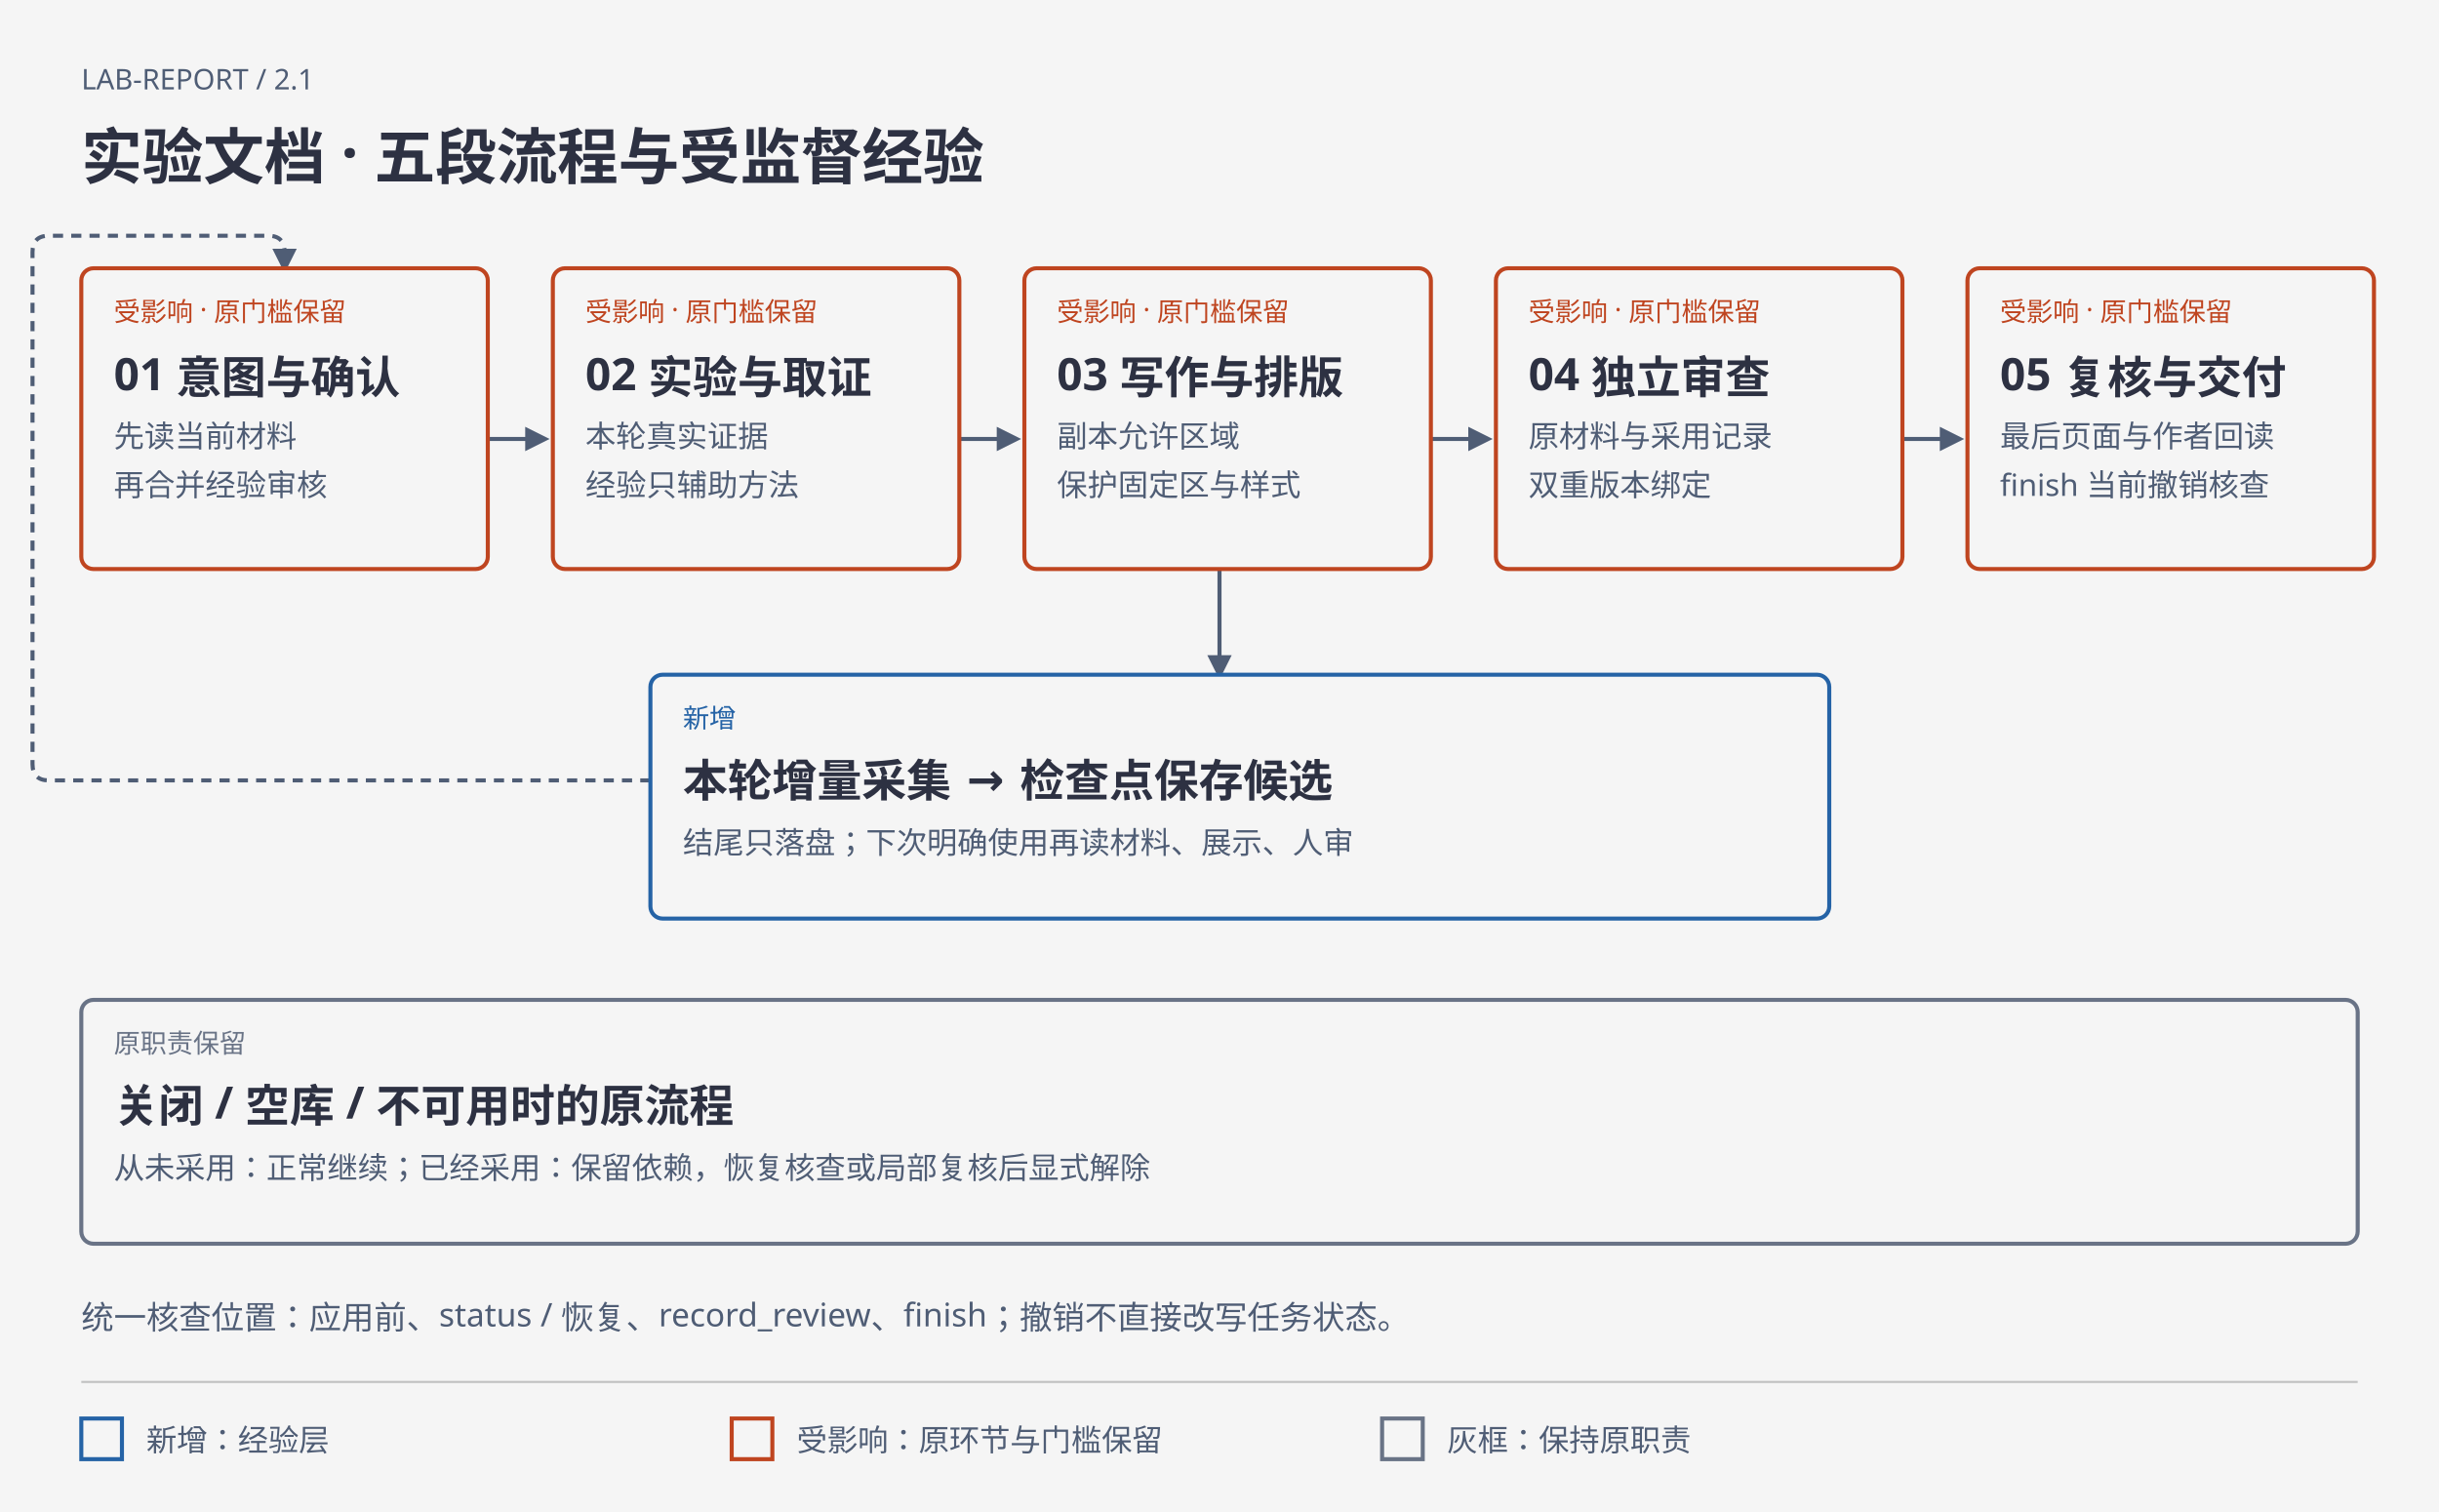
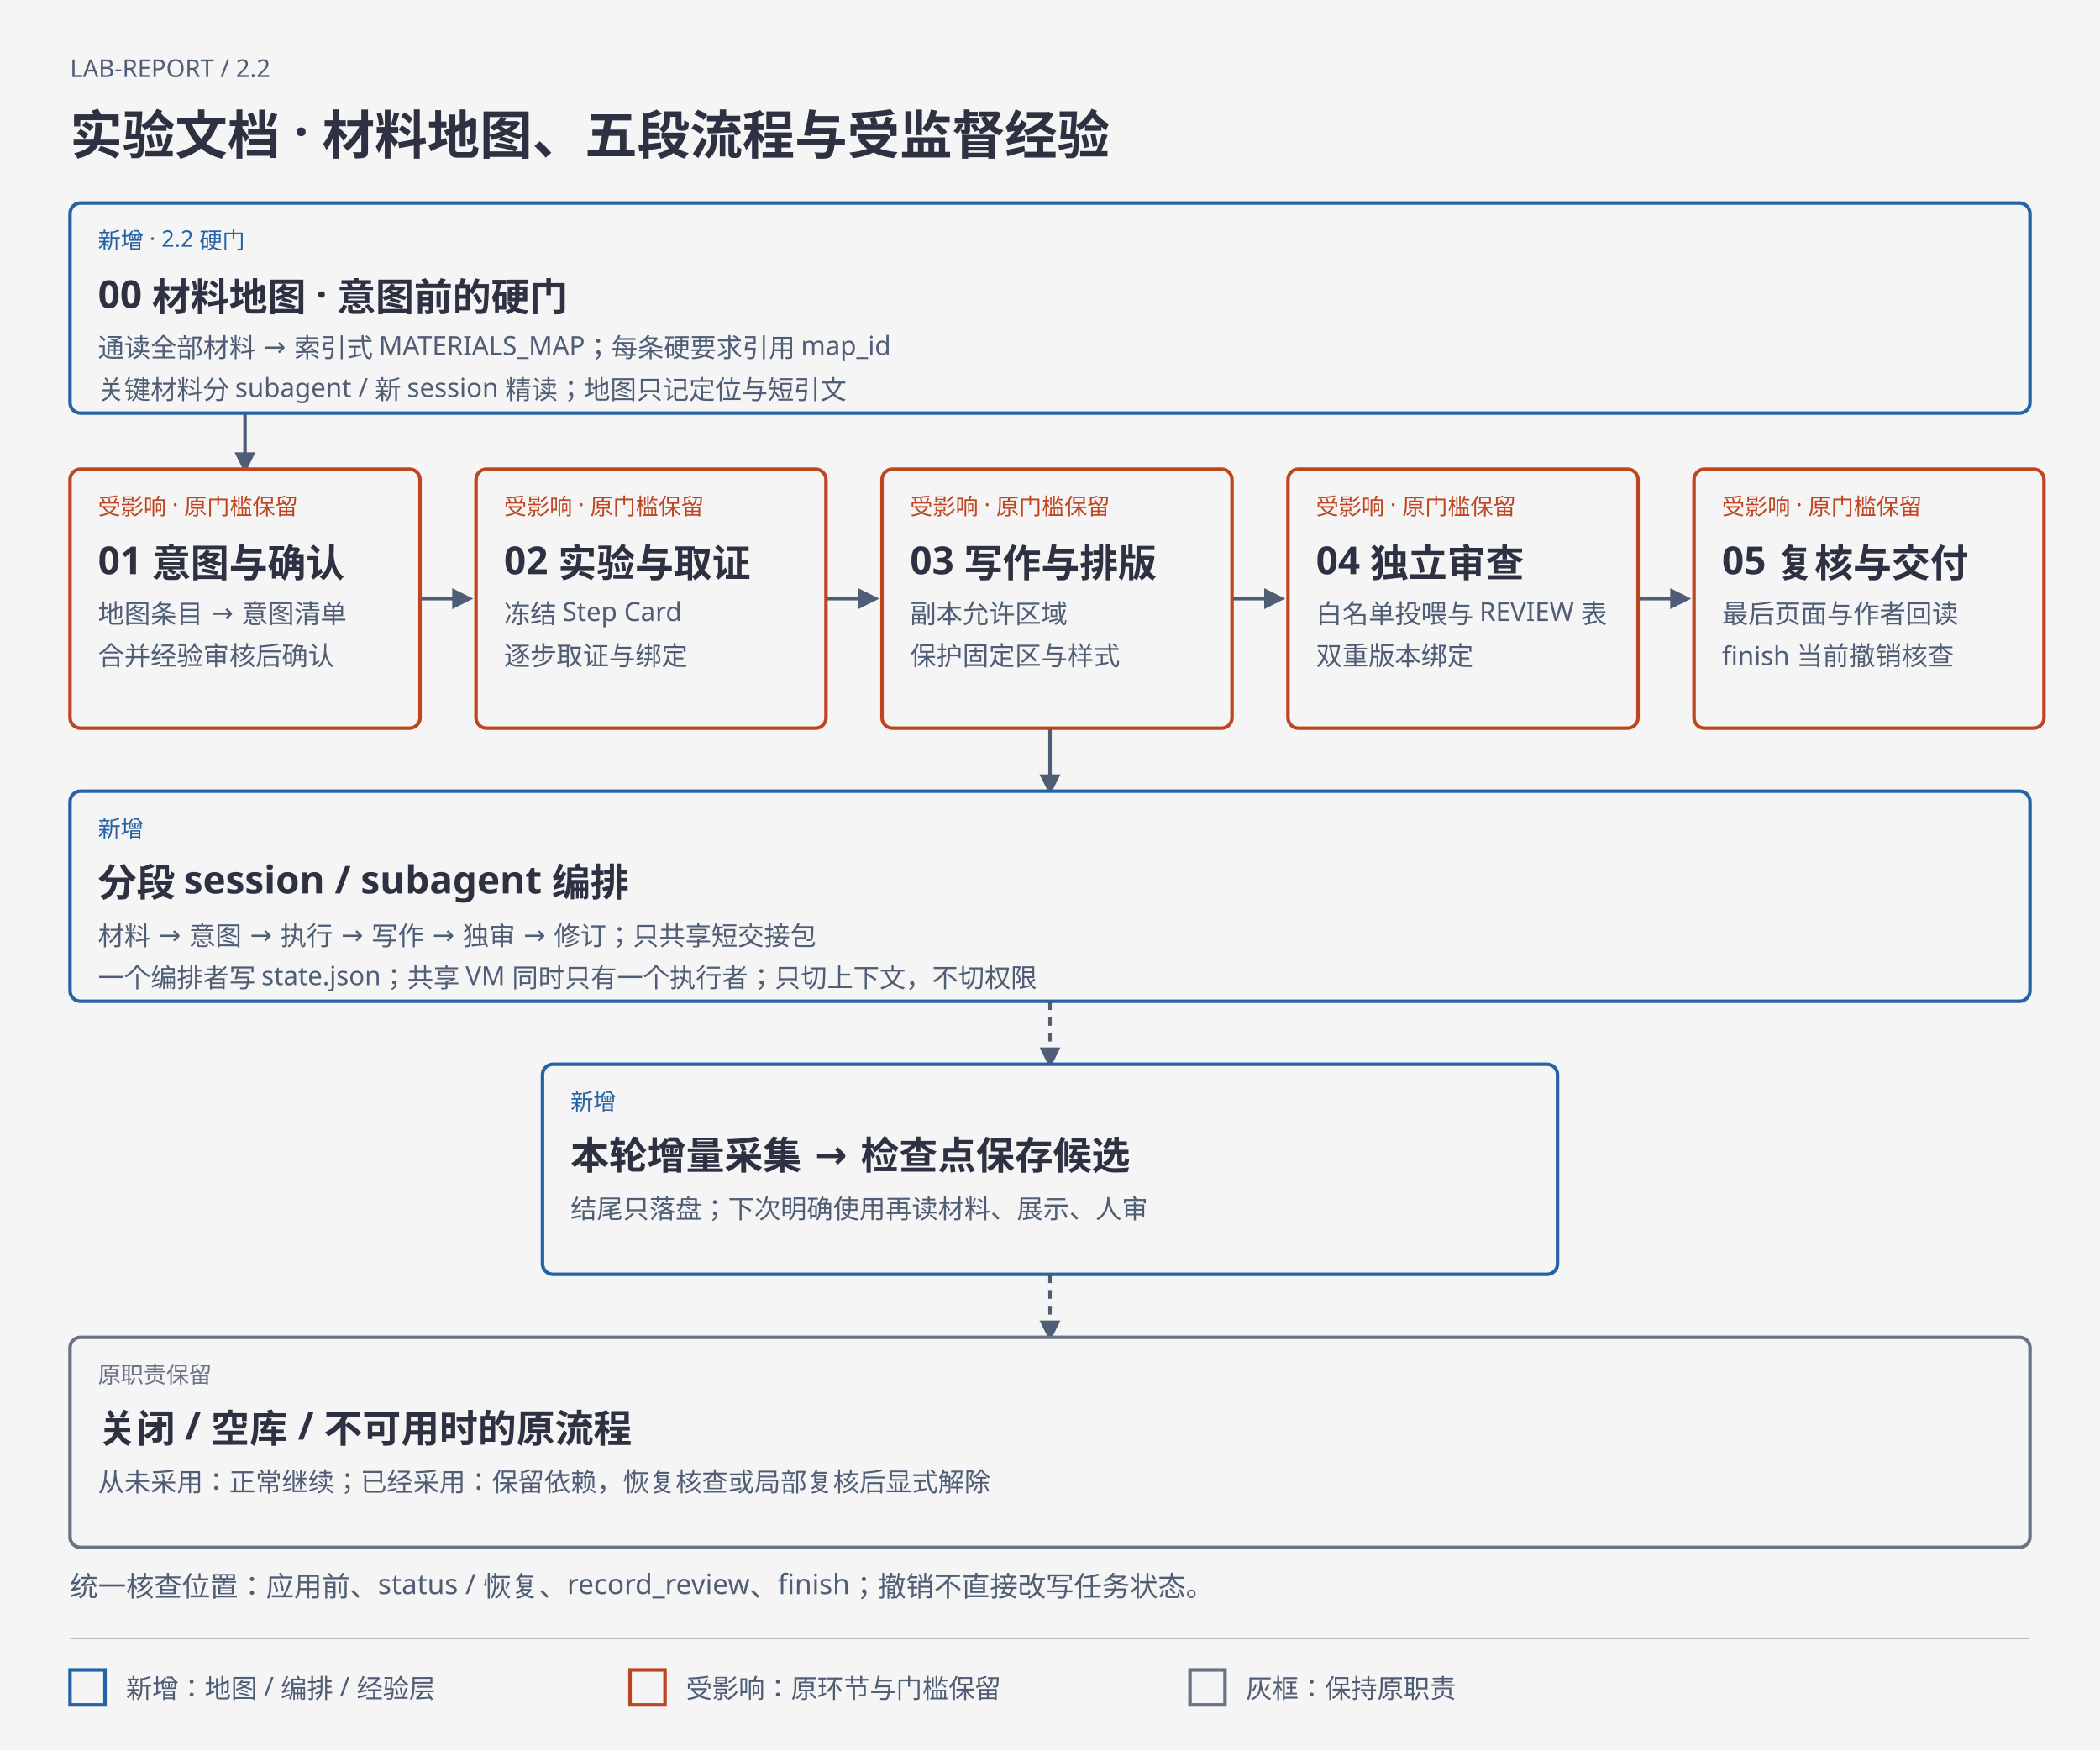
- <svg xmlns="http://www.w3.org/2000/svg" viewBox="0 0 1200 744" role="img" aria-labelledby="workflow-title workflow-desc">
+ <svg xmlns="http://www.w3.org/2000/svg" viewBox="0 0 1200 1000" role="img" aria-labelledby="workflow-title workflow-desc">
  <defs>
    <style>text{font-family:"Microsoft YaHei","Noto Sans SC",sans-serif}</style>
    <marker id="arrow" viewBox="0 0 10 10" refX="8" refY="5" markerWidth="6" markerHeight="6" orient="auto-start-reverse">
      <path d="M0 0 L10 5 L0 10z" fill="#4f5d75" />
    </marker>
  </defs>
-   <rect width="1200" height="744" fill="#f5f5f5" />
-   <text x="40" y="44" font-size="14" fill="#4f5d75" font-weight="400">LAB-REPORT / 2.1</text>
-   <text x="40" y="88" font-size="30" fill="#2d3142" font-weight="600">实验文档 · 五段流程与受监督经验</text>
-   <path d="M240 216 H268" fill="none" stroke="#4f5d75" stroke-width="2" marker-end="url(#arrow)" />
-   <path d="M472 216 H500" fill="none" stroke="#4f5d75" stroke-width="2" marker-end="url(#arrow)" />
-   <path d="M704 216 H732" fill="none" stroke="#4f5d75" stroke-width="2" marker-end="url(#arrow)" />
-   <path d="M936 216 H964" fill="none" stroke="#4f5d75" stroke-width="2" marker-end="url(#arrow)" />
-   <path d="M600 280 V332" fill="none" stroke="#4f5d75" stroke-width="2" marker-end="url(#arrow)" />
-   <path d="M320 384 H24 Q16 384 16 376 V124 Q16 116 24 116 H132 Q140 116 140 124 V132" fill="none" stroke="#4f5d75" stroke-width="2" marker-end="url(#arrow)" stroke-dasharray="5 4" />
-   <rect x="40" y="132" width="200" height="148" rx="6" fill="#f5f5f5" stroke="#bf4520" stroke-width="2" />
-   <text x="56" y="158" font-size="13" fill="#bf4520" font-weight="400">受影响 · 原门槛保留</text>
-   <text x="56" y="192" font-size="22" fill="#2d3142" font-weight="600">01 意图与确认</text>
-   <text x="56" y="220" font-size="15" fill="#4f5d75" font-weight="400">先读当前材料</text>
-   <text x="56" y="244" font-size="15" fill="#4f5d75" font-weight="400">再合并经验审核</text>
-   <rect x="272" y="132" width="200" height="148" rx="6" fill="#f5f5f5" stroke="#bf4520" stroke-width="2" />
-   <text x="288" y="158" font-size="13" fill="#bf4520" font-weight="400">受影响 · 原门槛保留</text>
-   <text x="288" y="192" font-size="22" fill="#2d3142" font-weight="600">02 实验与取证</text>
-   <text x="288" y="220" font-size="15" fill="#4f5d75" font-weight="400">本轮真实证据</text>
-   <text x="288" y="244" font-size="15" fill="#4f5d75" font-weight="400">经验只辅助方法</text>
-   <rect x="504" y="132" width="200" height="148" rx="6" fill="#f5f5f5" stroke="#bf4520" stroke-width="2" />
-   <text x="520" y="158" font-size="13" fill="#bf4520" font-weight="400">受影响 · 原门槛保留</text>
-   <text x="520" y="192" font-size="22" fill="#2d3142" font-weight="600">03 写作与排版</text>
-   <text x="520" y="220" font-size="15" fill="#4f5d75" font-weight="400">副本允许区域</text>
-   <text x="520" y="244" font-size="15" fill="#4f5d75" font-weight="400">保护固定区与样式</text>
-   <rect x="736" y="132" width="200" height="148" rx="6" fill="#f5f5f5" stroke="#bf4520" stroke-width="2" />
-   <text x="752" y="158" font-size="13" fill="#bf4520" font-weight="400">受影响 · 原门槛保留</text>
-   <text x="752" y="192" font-size="22" fill="#2d3142" font-weight="600">04 独立审查</text>
-   <text x="752" y="220" font-size="15" fill="#4f5d75" font-weight="400">原材料与采用记录</text>
-   <text x="752" y="244" font-size="15" fill="#4f5d75" font-weight="400">双重版本绑定</text>
-   <rect x="968" y="132" width="200" height="148" rx="6" fill="#f5f5f5" stroke="#bf4520" stroke-width="2" />
-   <text x="984" y="158" font-size="13" fill="#bf4520" font-weight="400">受影响 · 原门槛保留</text>
-   <text x="984" y="192" font-size="22" fill="#2d3142" font-weight="600">05 复核与交付</text>
-   <text x="984" y="220" font-size="15" fill="#4f5d75" font-weight="400">最后页面与作者回读</text>
-   <text x="984" y="244" font-size="15" fill="#4f5d75" font-weight="400">finish 当前撤销核查</text>
-   <rect x="320" y="332" width="580" height="120" rx="6" fill="#f5f5f5" stroke="#2563a6" stroke-width="2" />
-   <text x="336" y="358" font-size="13" fill="#2563a6" font-weight="400">新增</text>
-   <text x="336" y="392" font-size="22" fill="#2d3142" font-weight="600">本轮增量采集 → 检查点保存候选</text>
-   <text x="336" y="420" font-size="15" fill="#4f5d75" font-weight="400">结尾只落盘；下次明确使用再读材料、展示、人审</text>
-   <rect x="40" y="492" width="1120" height="120" rx="6" fill="#f5f5f5" stroke="#697386" stroke-width="2" />
-   <text x="56" y="518" font-size="13" fill="#697386" font-weight="400">原职责保留</text>
-   <text x="56" y="552" font-size="22" fill="#2d3142" font-weight="600">关闭 / 空库 / 不可用时的原流程</text>
-   <text x="56" y="580" font-size="15" fill="#4f5d75" font-weight="400">从未采用：正常继续；已经采用：保留依赖，恢复核查或局部复核后显式解除</text>
-   <text x="40" y="654" font-size="16" fill="#4f5d75" font-weight="400">统一核查位置：应用前、status / 恢复、record_review、finish；撤销不直接改写任务状态。</text>
-   <path d="M40 680 H1160" stroke="#bfc0c0" />
-   <rect x="40" y="698" width="20" height="20" fill="none" stroke="#2563a6" stroke-width="2" />
-   <text x="72" y="714" font-size="15" fill="#4f5d75" font-weight="400">新增：经验层</text>
-   <rect x="360" y="698" width="20" height="20" fill="none" stroke="#bf4520" stroke-width="2" />
-   <text x="392" y="714" font-size="15" fill="#4f5d75" font-weight="400">受影响：原环节与门槛保留</text>
-   <rect x="680" y="698" width="20" height="20" fill="none" stroke="#697386" stroke-width="2" />
-   <text x="712" y="714" font-size="15" fill="#4f5d75" font-weight="400">灰框：保持原职责</text>
+   <rect width="1200" height="1000" fill="#f5f5f5" />
+   <text x="40" y="44" font-size="14" fill="#4f5d75" font-weight="400">LAB-REPORT / 2.2</text>
+   <text x="40" y="88" font-size="30" fill="#2d3142" font-weight="600">实验文档 · 材料地图、五段流程与受监督经验</text>
+   <path d="M140 236 V268" fill="none" stroke="#4f5d75" stroke-width="2" marker-end="url(#arrow)" />
+   <path d="M240 342 H268" fill="none" stroke="#4f5d75" stroke-width="2" marker-end="url(#arrow)" />
+   <path d="M472 342 H500" fill="none" stroke="#4f5d75" stroke-width="2" marker-end="url(#arrow)" />
+   <path d="M704 342 H732" fill="none" stroke="#4f5d75" stroke-width="2" marker-end="url(#arrow)" />
+   <path d="M936 342 H964" fill="none" stroke="#4f5d75" stroke-width="2" marker-end="url(#arrow)" />
+   <path d="M600 416 V452" fill="none" stroke="#4f5d75" stroke-width="2" marker-end="url(#arrow)" />
+   <path d="M600 572 V608" fill="none" stroke="#4f5d75" stroke-width="2" marker-end="url(#arrow)" stroke-dasharray="5 4" />
+   <path d="M600 728 V764" fill="none" stroke="#4f5d75" stroke-width="2" marker-end="url(#arrow)" stroke-dasharray="5 4" />
+   <rect x="40" y="116" width="1120" height="120" rx="6" fill="#f5f5f5" stroke="#2563a6" stroke-width="2" />
+   <text x="56" y="142" font-size="13" fill="#2563a6" font-weight="400">新增 · 2.2 硬门</text>
+   <text x="56" y="176" font-size="22" fill="#2d3142" font-weight="600">00 材料地图 · 意图前的硬门</text>
+   <text x="56" y="204" font-size="15" fill="#4f5d75" font-weight="400">通读全部材料 → 索引式 MATERIALS_MAP；每条硬要求引用 map_id</text>
+   <text x="56" y="228" font-size="15" fill="#4f5d75" font-weight="400">关键材料分 subagent / 新 session 精读；地图只记定位与短引文</text>
+   <rect x="40" y="268" width="200" height="148" rx="6" fill="#f5f5f5" stroke="#bf4520" stroke-width="2" />
+   <text x="56" y="294" font-size="13" fill="#bf4520" font-weight="400">受影响 · 原门槛保留</text>
+   <text x="56" y="328" font-size="22" fill="#2d3142" font-weight="600">01 意图与确认</text>
+   <text x="56" y="356" font-size="15" fill="#4f5d75" font-weight="400">地图条目 → 意图清单</text>
+   <text x="56" y="380" font-size="15" fill="#4f5d75" font-weight="400">合并经验审核后确认</text>
+   <rect x="272" y="268" width="200" height="148" rx="6" fill="#f5f5f5" stroke="#bf4520" stroke-width="2" />
+   <text x="288" y="294" font-size="13" fill="#bf4520" font-weight="400">受影响 · 原门槛保留</text>
+   <text x="288" y="328" font-size="22" fill="#2d3142" font-weight="600">02 实验与取证</text>
+   <text x="288" y="356" font-size="15" fill="#4f5d75" font-weight="400">冻结 Step Card</text>
+   <text x="288" y="380" font-size="15" fill="#4f5d75" font-weight="400">逐步取证与绑定</text>
+   <rect x="504" y="268" width="200" height="148" rx="6" fill="#f5f5f5" stroke="#bf4520" stroke-width="2" />
+   <text x="520" y="294" font-size="13" fill="#bf4520" font-weight="400">受影响 · 原门槛保留</text>
+   <text x="520" y="328" font-size="22" fill="#2d3142" font-weight="600">03 写作与排版</text>
+   <text x="520" y="356" font-size="15" fill="#4f5d75" font-weight="400">副本允许区域</text>
+   <text x="520" y="380" font-size="15" fill="#4f5d75" font-weight="400">保护固定区与样式</text>
+   <rect x="736" y="268" width="200" height="148" rx="6" fill="#f5f5f5" stroke="#bf4520" stroke-width="2" />
+   <text x="752" y="294" font-size="13" fill="#bf4520" font-weight="400">受影响 · 原门槛保留</text>
+   <text x="752" y="328" font-size="22" fill="#2d3142" font-weight="600">04 独立审查</text>
+   <text x="752" y="356" font-size="15" fill="#4f5d75" font-weight="400">白名单投喂与 REVIEW 表</text>
+   <text x="752" y="380" font-size="15" fill="#4f5d75" font-weight="400">双重版本绑定</text>
+   <rect x="968" y="268" width="200" height="148" rx="6" fill="#f5f5f5" stroke="#bf4520" stroke-width="2" />
+   <text x="984" y="294" font-size="13" fill="#bf4520" font-weight="400">受影响 · 原门槛保留</text>
+   <text x="984" y="328" font-size="22" fill="#2d3142" font-weight="600">05 复核与交付</text>
+   <text x="984" y="356" font-size="15" fill="#4f5d75" font-weight="400">最后页面与作者回读</text>
+   <text x="984" y="380" font-size="15" fill="#4f5d75" font-weight="400">finish 当前撤销核查</text>
+   <rect x="40" y="452" width="1120" height="120" rx="6" fill="#f5f5f5" stroke="#2563a6" stroke-width="2" />
+   <text x="56" y="478" font-size="13" fill="#2563a6" font-weight="400">新增</text>
+   <text x="56" y="512" font-size="22" fill="#2d3142" font-weight="600">分段 session / subagent 编排</text>
+   <text x="56" y="540" font-size="15" fill="#4f5d75" font-weight="400">材料 → 意图 → 执行 → 写作 → 独审 → 修订；只共享短交接包</text>
+   <text x="56" y="564" font-size="15" fill="#4f5d75" font-weight="400">一个编排者写 state.json；共享 VM 同时只有一个执行者；只切上下文，不切权限</text>
+   <rect x="310" y="608" width="580" height="120" rx="6" fill="#f5f5f5" stroke="#2563a6" stroke-width="2" />
+   <text x="326" y="634" font-size="13" fill="#2563a6" font-weight="400">新增</text>
+   <text x="326" y="668" font-size="22" fill="#2d3142" font-weight="600">本轮增量采集 → 检查点保存候选</text>
+   <text x="326" y="696" font-size="15" fill="#4f5d75" font-weight="400">结尾只落盘；下次明确使用再读材料、展示、人审</text>
+   <rect x="40" y="764" width="1120" height="120" rx="6" fill="#f5f5f5" stroke="#697386" stroke-width="2" />
+   <text x="56" y="790" font-size="13" fill="#697386" font-weight="400">原职责保留</text>
+   <text x="56" y="824" font-size="22" fill="#2d3142" font-weight="600">关闭 / 空库 / 不可用时的原流程</text>
+   <text x="56" y="852" font-size="15" fill="#4f5d75" font-weight="400">从未采用：正常继续；已经采用：保留依赖，恢复核查或局部复核后显式解除</text>
+   <text x="40" y="912" font-size="16" fill="#4f5d75" font-weight="400">统一核查位置：应用前、status / 恢复、record_review、finish；撤销不直接改写任务状态。</text>
+   <path d="M40 936 H1160" stroke="#bfc0c0" />
+   <rect x="40" y="954" width="20" height="20" fill="none" stroke="#2563a6" stroke-width="2" />
+   <text x="72" y="970" font-size="15" fill="#4f5d75" font-weight="400">新增：地图 / 编排 / 经验层</text>
+   <rect x="360" y="954" width="20" height="20" fill="none" stroke="#bf4520" stroke-width="2" />
+   <text x="392" y="970" font-size="15" fill="#4f5d75" font-weight="400">受影响：原环节与门槛保留</text>
+   <rect x="680" y="954" width="20" height="20" fill="none" stroke="#697386" stroke-width="2" />
+   <text x="712" y="970" font-size="15" fill="#4f5d75" font-weight="400">灰框：保持原职责</text>
</svg>
